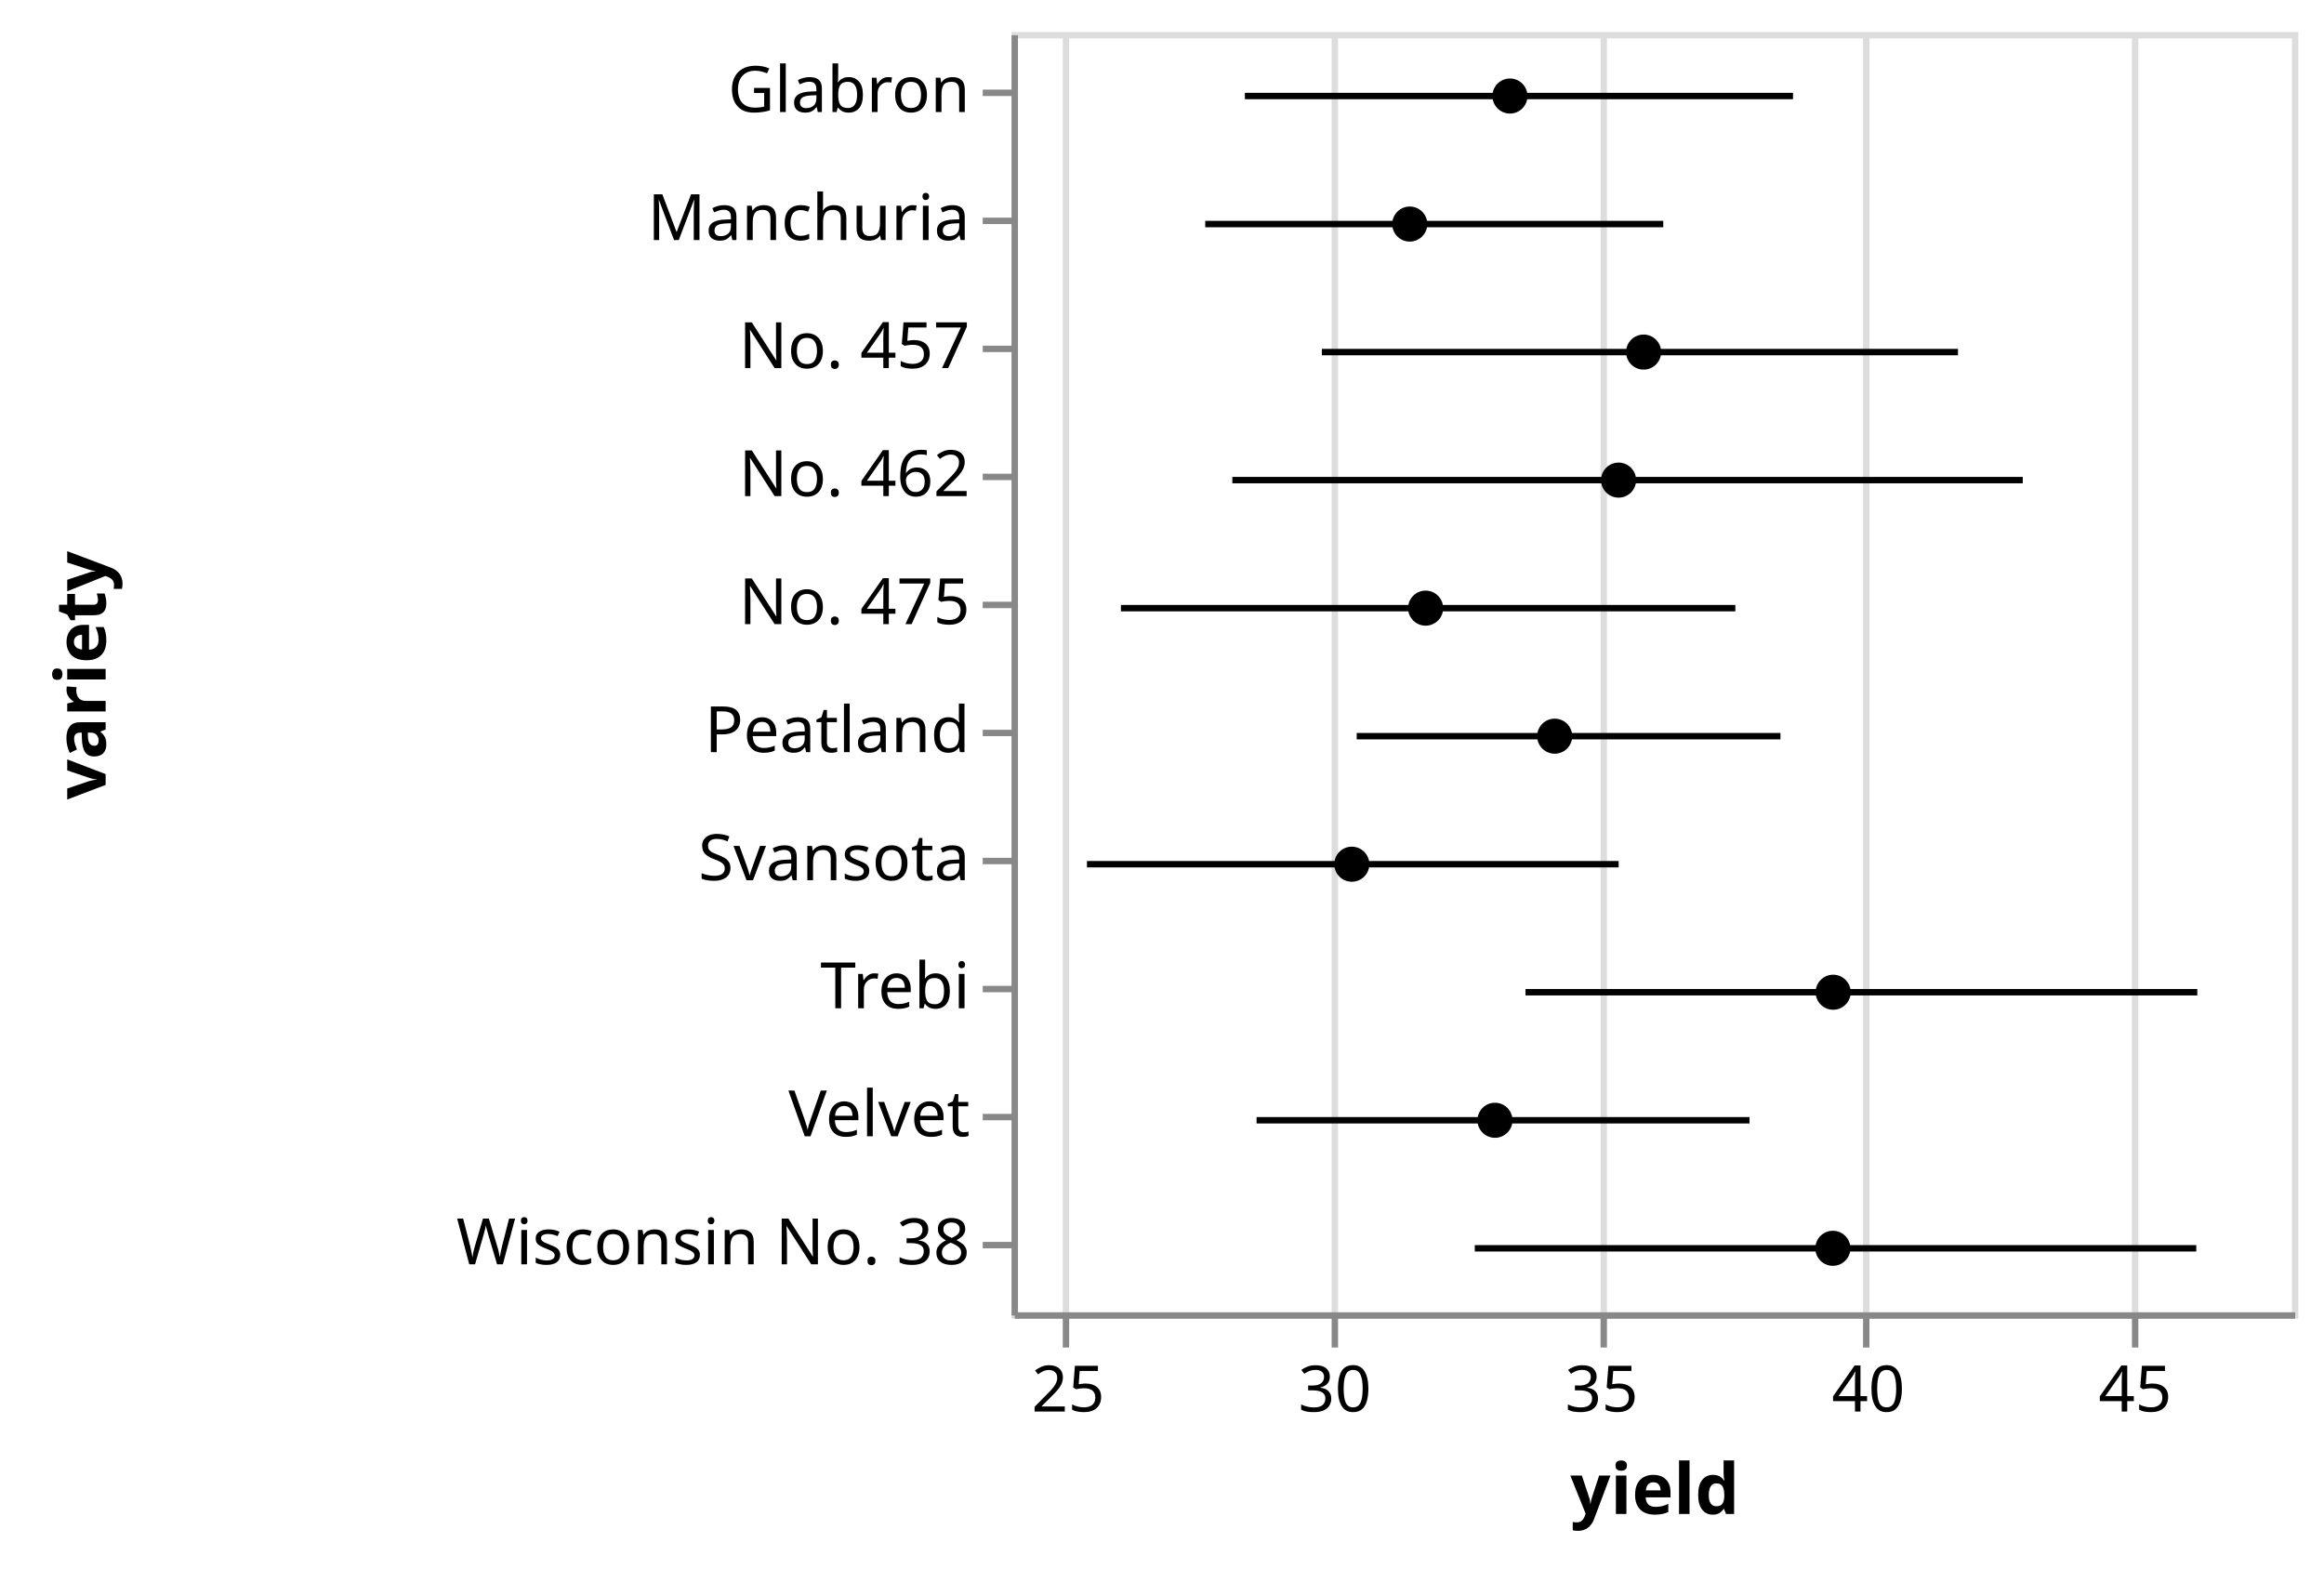
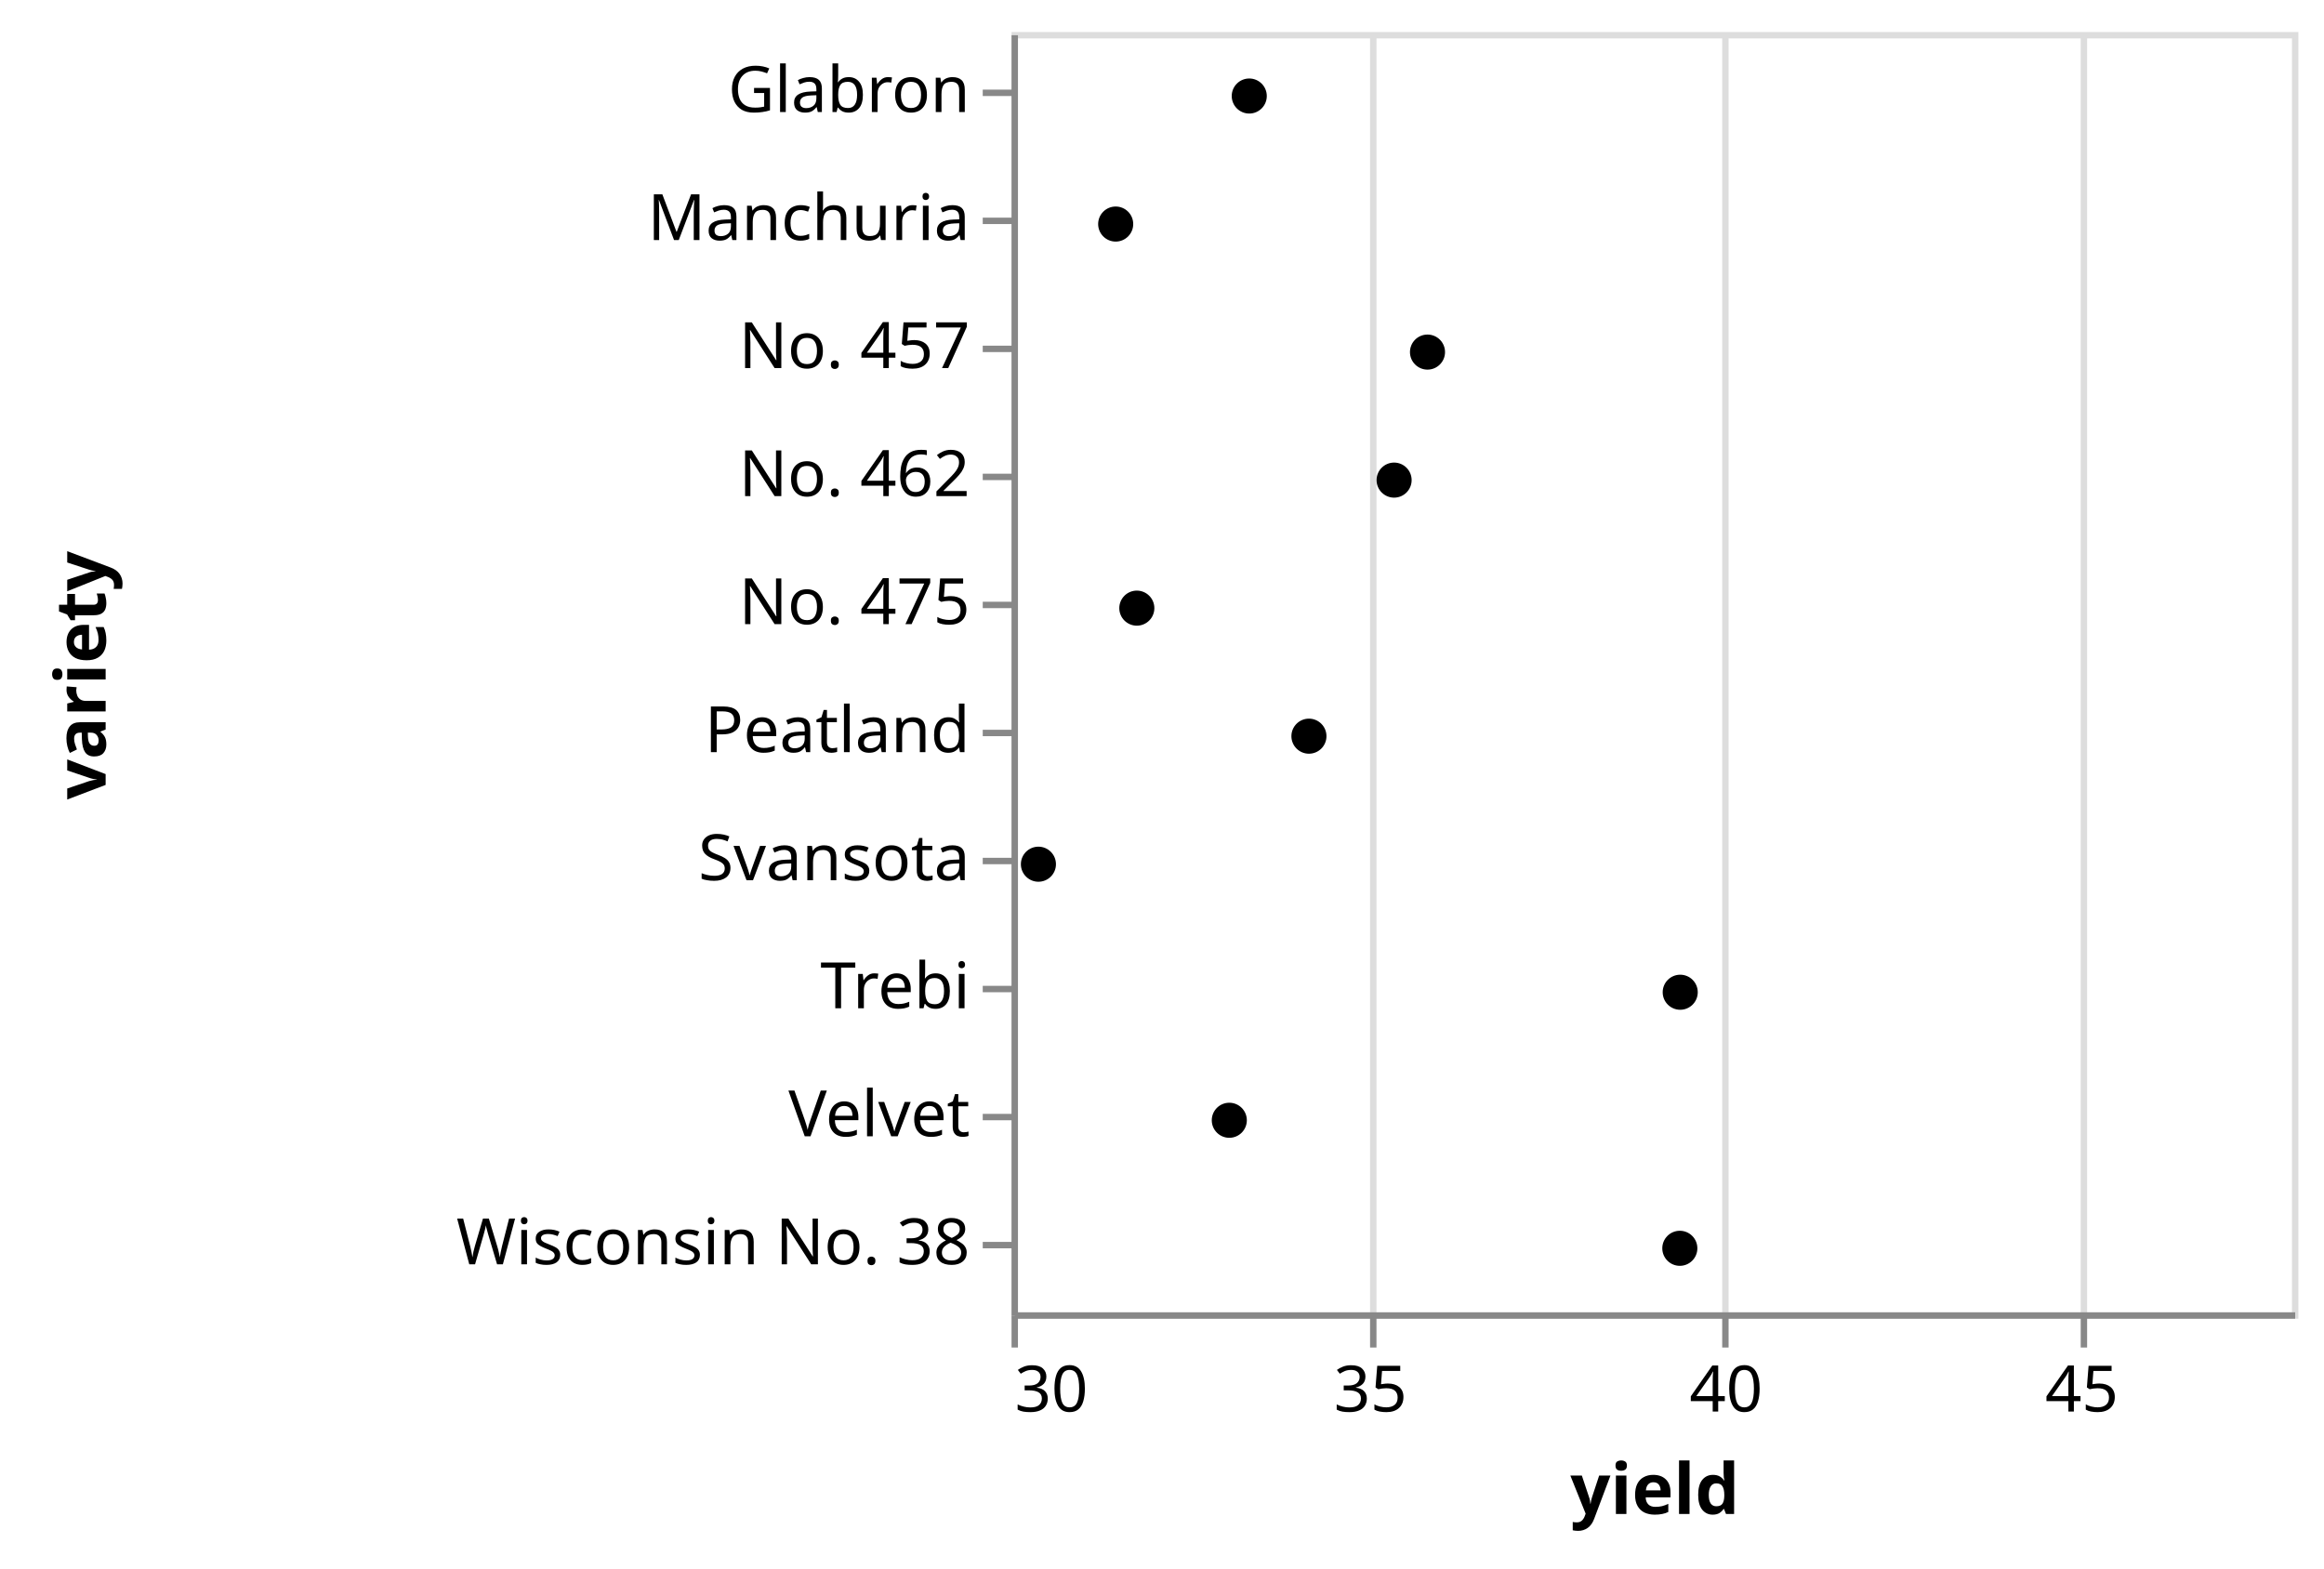
<svg xmlns="http://www.w3.org/2000/svg" class="marks" width="363" height="245" viewBox="0 0 363 245" version="1.1">
  <g transform="translate(158,5)">
    <g class="mark-group role-frame root">
      <g transform="translate(0,0)">
        <path class="background" d="M0.5,0.5h200v200h-200Z" style="fill: none; stroke: #ddd;" />
        <g>
          <g class="mark-group role-axis">
            <g transform="translate(0.5,200.5)">
              <path class="background" d="M0,0h0v0h0Z" style="pointer-events: none; fill: none;" />
              <g>
                <g class="mark-rule role-axis-grid" style="pointer-events: none;">
-                   <line transform="translate(8,0)" x2="0" y2="-200" style="fill: none; stroke: #ddd; stroke-width: 1; opacity: 1;" />
-                   <line transform="translate(50,0)" x2="0" y2="-200" style="fill: none; stroke: #ddd; stroke-width: 1; opacity: 1;" />
-                   <line transform="translate(92,0)" x2="0" y2="-200" style="fill: none; stroke: #ddd; stroke-width: 1; opacity: 1;" />
-                   <line transform="translate(133,0)" x2="0" y2="-200" style="fill: none; stroke: #ddd; stroke-width: 1; opacity: 1;" />
-                   <line transform="translate(175,0)" x2="0" y2="-200" style="fill: none; stroke: #ddd; stroke-width: 1; opacity: 1;" />
+                   <line transform="translate(0,0)" x2="0" y2="-200" style="fill: none; stroke: #ddd; stroke-width: 1; opacity: 1;" />
+                   <line transform="translate(56,0)" x2="0" y2="-200" style="fill: none; stroke: #ddd; stroke-width: 1; opacity: 1;" />
+                   <line transform="translate(111,0)" x2="0" y2="-200" style="fill: none; stroke: #ddd; stroke-width: 1; opacity: 1;" />
+                   <line transform="translate(167,0)" x2="0" y2="-200" style="fill: none; stroke: #ddd; stroke-width: 1; opacity: 1;" />
                </g>
              </g>
            </g>
          </g>
          <g class="mark-rule role-mark layer_0_layer_0_marks">
-             <line transform="translate(30.25405,30)" x2="71.542" y2="0" style="fill: none; stroke: black;" />
-             <line transform="translate(36.44618,10)" x2="85.615" y2="0" style="fill: none; stroke: black;" />
-             <line transform="translate(11.77778,130)" x2="83.049" y2="0" style="fill: none; stroke: black;" />
-             <line transform="translate(38.27256,170)" x2="76.997" y2="0" style="fill: none; stroke: black;" />
-             <line transform="translate(80.2847,150)" x2="104.924" y2="0" style="fill: none; stroke: black;" />
-             <line transform="translate(48.46703,50)" x2="99.362" y2="0" style="fill: none; stroke: black;" />
-             <line transform="translate(34.4867,70)" x2="123.461" y2="0" style="fill: none; stroke: black;" />
-             <line transform="translate(53.91147,110)" x2="66.187" y2="0" style="fill: none; stroke: black;" />
-             <line transform="translate(17.08275,90)" x2="95.973" y2="0" style="fill: none; stroke: black;" />
-             <line transform="translate(72.3588,190)" x2="112.689" y2="0" style="fill: none; stroke: black;" />
+             <line transform="translate(0,30)" x2="69.062" y2="0" style="fill: none;" />
+             <line transform="translate(0,10)" x2="96.081" y2="0" style="fill: none;" />
+             <line transform="translate(0,130)" x2="59.768" y2="0" style="fill: none;" />
+             <line transform="translate(0,170)" x2="87.026" y2="0" style="fill: none;" />
+             <line transform="translate(0,150)" x2="180.278" y2="0" style="fill: none;" />
+             <line transform="translate(0,50)" x2="130.439" y2="0" style="fill: none;" />
+             <line transform="translate(0,70)" x2="143.93" y2="0" style="fill: none;" />
+             <line transform="translate(0,110)" x2="93.464" y2="0" style="fill: none;" />
+             <line transform="translate(0,90)" x2="84.075" y2="0" style="fill: none;" />
+             <line transform="translate(0,190)" x2="180.064" y2="0" style="fill: none;" />
          </g>
          <g class="mark-symbol role-mark layer_1_marks">
-             <path transform="translate(62.19908,30)" d="M2.739,0A2.739,2.739,0,1,1,-2.739,0A2.739,2.739,0,1,1,2.739,0" style="fill: black; stroke-width: 2;" />
-             <path transform="translate(77.84722,10)" d="M2.739,0A2.739,2.739,0,1,1,-2.739,0A2.739,2.739,0,1,1,2.739,0" style="fill: black; stroke-width: 2;" />
-             <path transform="translate(53.14815,130)" d="M2.739,0A2.739,2.739,0,1,1,-2.739,0A2.739,2.739,0,1,1,2.739,0" style="fill: black; stroke-width: 2;" />
-             <path transform="translate(75.50924,170)" d="M2.739,0A2.739,2.739,0,1,1,-2.739,0A2.739,2.739,0,1,1,2.739,0" style="fill: black; stroke-width: 2;" />
-             <path transform="translate(128.3333,150)" d="M2.739,0A2.739,2.739,0,1,1,-2.739,0A2.739,2.739,0,1,1,2.739,0" style="fill: black; stroke-width: 2;" />
-             <path transform="translate(98.72687,50)" d="M2.739,0A2.739,2.739,0,1,1,-2.739,0A2.739,2.739,0,1,1,2.739,0" style="fill: black; stroke-width: 2;" />
-             <path transform="translate(94.81484,70)" d="M2.739,0A2.739,2.739,0,1,1,-2.739,0A2.739,2.739,0,1,1,2.739,0" style="fill: black; stroke-width: 2;" />
-             <path transform="translate(84.83797,110)" d="M2.739,0A2.739,2.739,0,1,1,-2.739,0A2.739,2.739,0,1,1,2.739,0" style="fill: black; stroke-width: 2;" />
-             <path transform="translate(64.67592,90)" d="M2.739,0A2.739,2.739,0,1,1,-2.739,0A2.739,2.739,0,1,1,2.739,0" style="fill: black; stroke-width: 2;" />
-             <path transform="translate(128.287,190)" d="M2.739,0A2.739,2.739,0,1,1,-2.739,0A2.739,2.739,0,1,1,2.739,0" style="fill: black; stroke-width: 2;" />
+             <path transform="translate(16.26544,30)" d="M2.739,0A2.739,2.739,0,1,1,-2.739,0A2.739,2.739,0,1,1,2.739,0" style="fill: black; stroke-width: 2;" />
+             <path transform="translate(37.12962,10)" d="M2.739,0A2.739,2.739,0,1,1,-2.739,0A2.739,2.739,0,1,1,2.739,0" style="fill: black; stroke-width: 2;" />
+             <path transform="translate(4.197528,130)" d="M2.739,0A2.739,2.739,0,1,1,-2.739,0A2.739,2.739,0,1,1,2.739,0" style="fill: black; stroke-width: 2;" />
+             <path transform="translate(34.01232,170)" d="M2.739,0A2.739,2.739,0,1,1,-2.739,0A2.739,2.739,0,1,1,2.739,0" style="fill: black; stroke-width: 2;" />
+             <path transform="translate(104.4444,150)" d="M2.739,0A2.739,2.739,0,1,1,-2.739,0A2.739,2.739,0,1,1,2.739,0" style="fill: black; stroke-width: 2;" />
+             <path transform="translate(64.96916,50)" d="M2.739,0A2.739,2.739,0,1,1,-2.739,0A2.739,2.739,0,1,1,2.739,0" style="fill: black; stroke-width: 2;" />
+             <path transform="translate(59.75312,70)" d="M2.739,0A2.739,2.739,0,1,1,-2.739,0A2.739,2.739,0,1,1,2.739,0" style="fill: black; stroke-width: 2;" />
+             <path transform="translate(46.45062,110)" d="M2.739,0A2.739,2.739,0,1,1,-2.739,0A2.739,2.739,0,1,1,2.739,0" style="fill: black; stroke-width: 2;" />
+             <path transform="translate(19.5679,90)" d="M2.739,0A2.739,2.739,0,1,1,-2.739,0A2.739,2.739,0,1,1,2.739,0" style="fill: black; stroke-width: 2;" />
+             <path transform="translate(104.3827,190)" d="M2.739,0A2.739,2.739,0,1,1,-2.739,0A2.739,2.739,0,1,1,2.739,0" style="fill: black; stroke-width: 2;" />
          </g>
          <g class="mark-group role-axis">
            <g transform="translate(0.5,200.5)">
              <path class="background" d="M0,0h0v0h0Z" style="pointer-events: none; fill: none;" />
              <g>
                <g class="mark-rule role-axis-tick" style="pointer-events: none;">
-                   <line transform="translate(8,0)" x2="0" y2="5" style="fill: none; stroke: #888; stroke-width: 1; opacity: 1;" />
-                   <line transform="translate(50,0)" x2="0" y2="5" style="fill: none; stroke: #888; stroke-width: 1; opacity: 1;" />
-                   <line transform="translate(92,0)" x2="0" y2="5" style="fill: none; stroke: #888; stroke-width: 1; opacity: 1;" />
-                   <line transform="translate(133,0)" x2="0" y2="5" style="fill: none; stroke: #888; stroke-width: 1; opacity: 1;" />
-                   <line transform="translate(175,0)" x2="0" y2="5" style="fill: none; stroke: #888; stroke-width: 1; opacity: 1;" />
+                   <line transform="translate(0,0)" x2="0" y2="5" style="fill: none; stroke: #888; stroke-width: 1; opacity: 1;" />
+                   <line transform="translate(56,0)" x2="0" y2="5" style="fill: none; stroke: #888; stroke-width: 1; opacity: 1;" />
+                   <line transform="translate(111,0)" x2="0" y2="5" style="fill: none; stroke: #888; stroke-width: 1; opacity: 1;" />
+                   <line transform="translate(167,0)" x2="0" y2="5" style="fill: none; stroke: #888; stroke-width: 1; opacity: 1;" />
                </g>
                <g class="mark-text role-axis-label" style="pointer-events: none;">
-                   <text text-anchor="middle" transform="translate(8.333333,15)" style="font-family: sans-serif; font-size: 10px; fill: #000; opacity: 1;">25</text>
-                   <text text-anchor="middle" transform="translate(50,15)" style="font-family: sans-serif; font-size: 10px; fill: #000; opacity: 1;">30</text>
-                   <text text-anchor="middle" transform="translate(91.66667,15)" style="font-family: sans-serif; font-size: 10px; fill: #000; opacity: 1;">35</text>
-                   <text text-anchor="middle" transform="translate(133.3333,15)" style="font-family: sans-serif; font-size: 10px; fill: #000; opacity: 1;">40</text>
-                   <text text-anchor="middle" transform="translate(175,15)" style="font-family: sans-serif; font-size: 10px; fill: #000; opacity: 1;">45</text>
+                   <text text-anchor="start" transform="translate(0,15)" style="font-family: sans-serif; font-size: 10px; fill: #000; opacity: 1;">30</text>
+                   <text text-anchor="middle" transform="translate(55.55556,15)" style="font-family: sans-serif; font-size: 10px; fill: #000; opacity: 1;">35</text>
+                   <text text-anchor="middle" transform="translate(111.1111,15)" style="font-family: sans-serif; font-size: 10px; fill: #000; opacity: 1;">40</text>
+                   <text text-anchor="middle" transform="translate(166.6667,15)" style="font-family: sans-serif; font-size: 10px; fill: #000; opacity: 1;">45</text>
                </g>
                <g class="mark-rule role-axis-domain" style="pointer-events: none;">
                  <line transform="translate(0,0)" x2="200" y2="0" style="fill: none; stroke: #888; stroke-width: 1; opacity: 1;" />
                </g>
                <g class="mark-text role-axis-title" style="pointer-events: none;">
                  <text text-anchor="middle" transform="translate(100,31)" style="font-family: sans-serif; font-size: 11px; font-weight: bold; fill: #000; opacity: 1;">yield</text>
                </g>
              </g>
            </g>
          </g>
          <g class="mark-group role-axis">
            <g transform="translate(0.5,0.5)">
              <path class="background" d="M0,0h0v0h0Z" style="pointer-events: none; fill: none;" />
              <g>
                <g class="mark-rule role-axis-tick" style="pointer-events: none;">
                  <line transform="translate(0,9)" x2="-5" y2="0" style="fill: none; stroke: #888; stroke-width: 1; opacity: 1;" />
                  <line transform="translate(0,29)" x2="-5" y2="0" style="fill: none; stroke: #888; stroke-width: 1; opacity: 1;" />
                  <line transform="translate(0,49)" x2="-5" y2="0" style="fill: none; stroke: #888; stroke-width: 1; opacity: 1;" />
                  <line transform="translate(0,69)" x2="-5" y2="0" style="fill: none; stroke: #888; stroke-width: 1; opacity: 1;" />
                  <line transform="translate(0,89)" x2="-5" y2="0" style="fill: none; stroke: #888; stroke-width: 1; opacity: 1;" />
                  <line transform="translate(0,109)" x2="-5" y2="0" style="fill: none; stroke: #888; stroke-width: 1; opacity: 1;" />
                  <line transform="translate(0,129)" x2="-5" y2="0" style="fill: none; stroke: #888; stroke-width: 1; opacity: 1;" />
                  <line transform="translate(0,149)" x2="-5" y2="0" style="fill: none; stroke: #888; stroke-width: 1; opacity: 1;" />
                  <line transform="translate(0,169)" x2="-5" y2="0" style="fill: none; stroke: #888; stroke-width: 1; opacity: 1;" />
                  <line transform="translate(0,189)" x2="-5" y2="0" style="fill: none; stroke: #888; stroke-width: 1; opacity: 1;" />
                </g>
                <g class="mark-text role-axis-label" style="pointer-events: none;">
                  <text text-anchor="end" transform="translate(-7,12)" style="font-family: sans-serif; font-size: 10px; fill: #000; opacity: 1;">Glabron</text>
                  <text text-anchor="end" transform="translate(-7,32)" style="font-family: sans-serif; font-size: 10px; fill: #000; opacity: 1;">Manchuria</text>
                  <text text-anchor="end" transform="translate(-7,52)" style="font-family: sans-serif; font-size: 10px; fill: #000; opacity: 1;">No. 457</text>
                  <text text-anchor="end" transform="translate(-7,72)" style="font-family: sans-serif; font-size: 10px; fill: #000; opacity: 1;">No. 462</text>
                  <text text-anchor="end" transform="translate(-7,92)" style="font-family: sans-serif; font-size: 10px; fill: #000; opacity: 1;">No. 475</text>
                  <text text-anchor="end" transform="translate(-7,112)" style="font-family: sans-serif; font-size: 10px; fill: #000; opacity: 1;">Peatland</text>
                  <text text-anchor="end" transform="translate(-7,132)" style="font-family: sans-serif; font-size: 10px; fill: #000; opacity: 1;">Svansota</text>
                  <text text-anchor="end" transform="translate(-7,152)" style="font-family: sans-serif; font-size: 10px; fill: #000; opacity: 1;">Trebi</text>
                  <text text-anchor="end" transform="translate(-7,172)" style="font-family: sans-serif; font-size: 10px; fill: #000; opacity: 1;">Velvet</text>
                  <text text-anchor="end" transform="translate(-7,192)" style="font-family: sans-serif; font-size: 10px; fill: #000; opacity: 1;">Wisconsin No. 38</text>
                </g>
                <g class="mark-rule role-axis-domain" style="pointer-events: none;">
                  <line transform="translate(0,0)" x2="0" y2="200" style="fill: none; stroke: #888; stroke-width: 1; opacity: 1;" />
                </g>
                <g class="mark-text role-axis-title" style="pointer-events: none;">
                  <text text-anchor="middle" transform="translate(-140,100) rotate(-90) translate(0,-2)" style="font-family: sans-serif; font-size: 11px; font-weight: bold; fill: #000; opacity: 1;">variety</text>
                </g>
              </g>
            </g>
          </g>
        </g>
      </g>
    </g>
  </g>
</svg>
